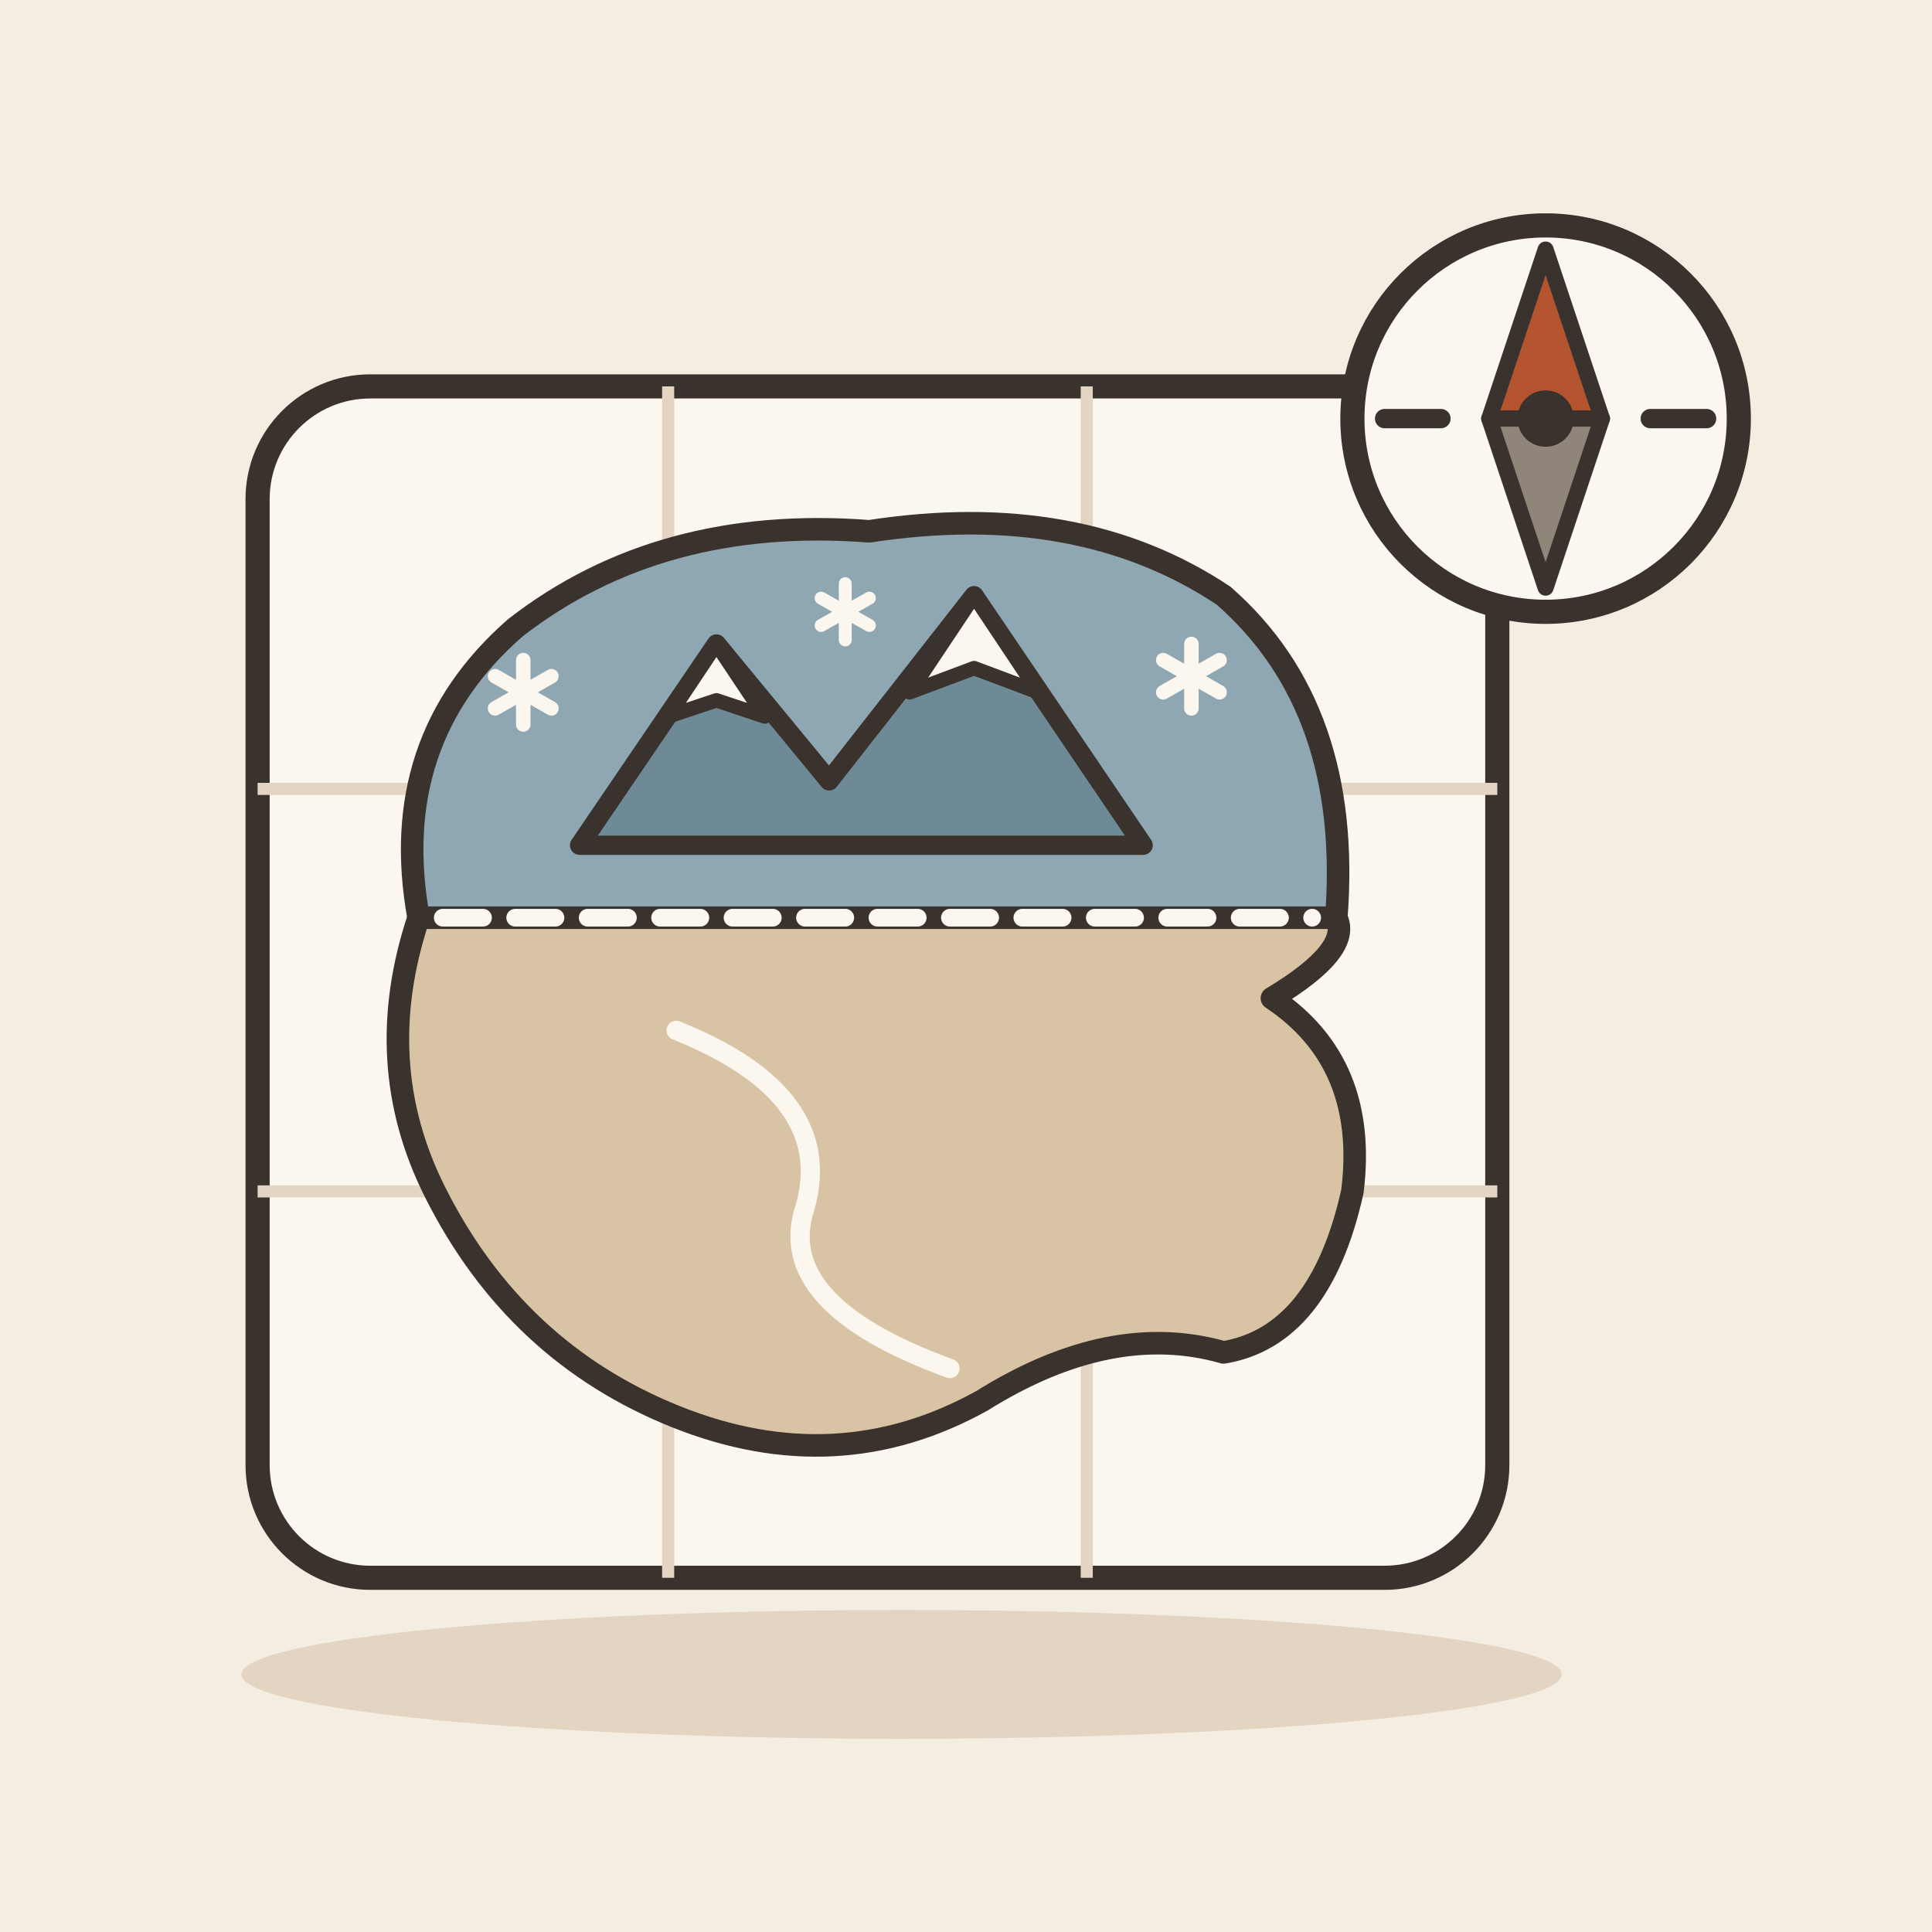
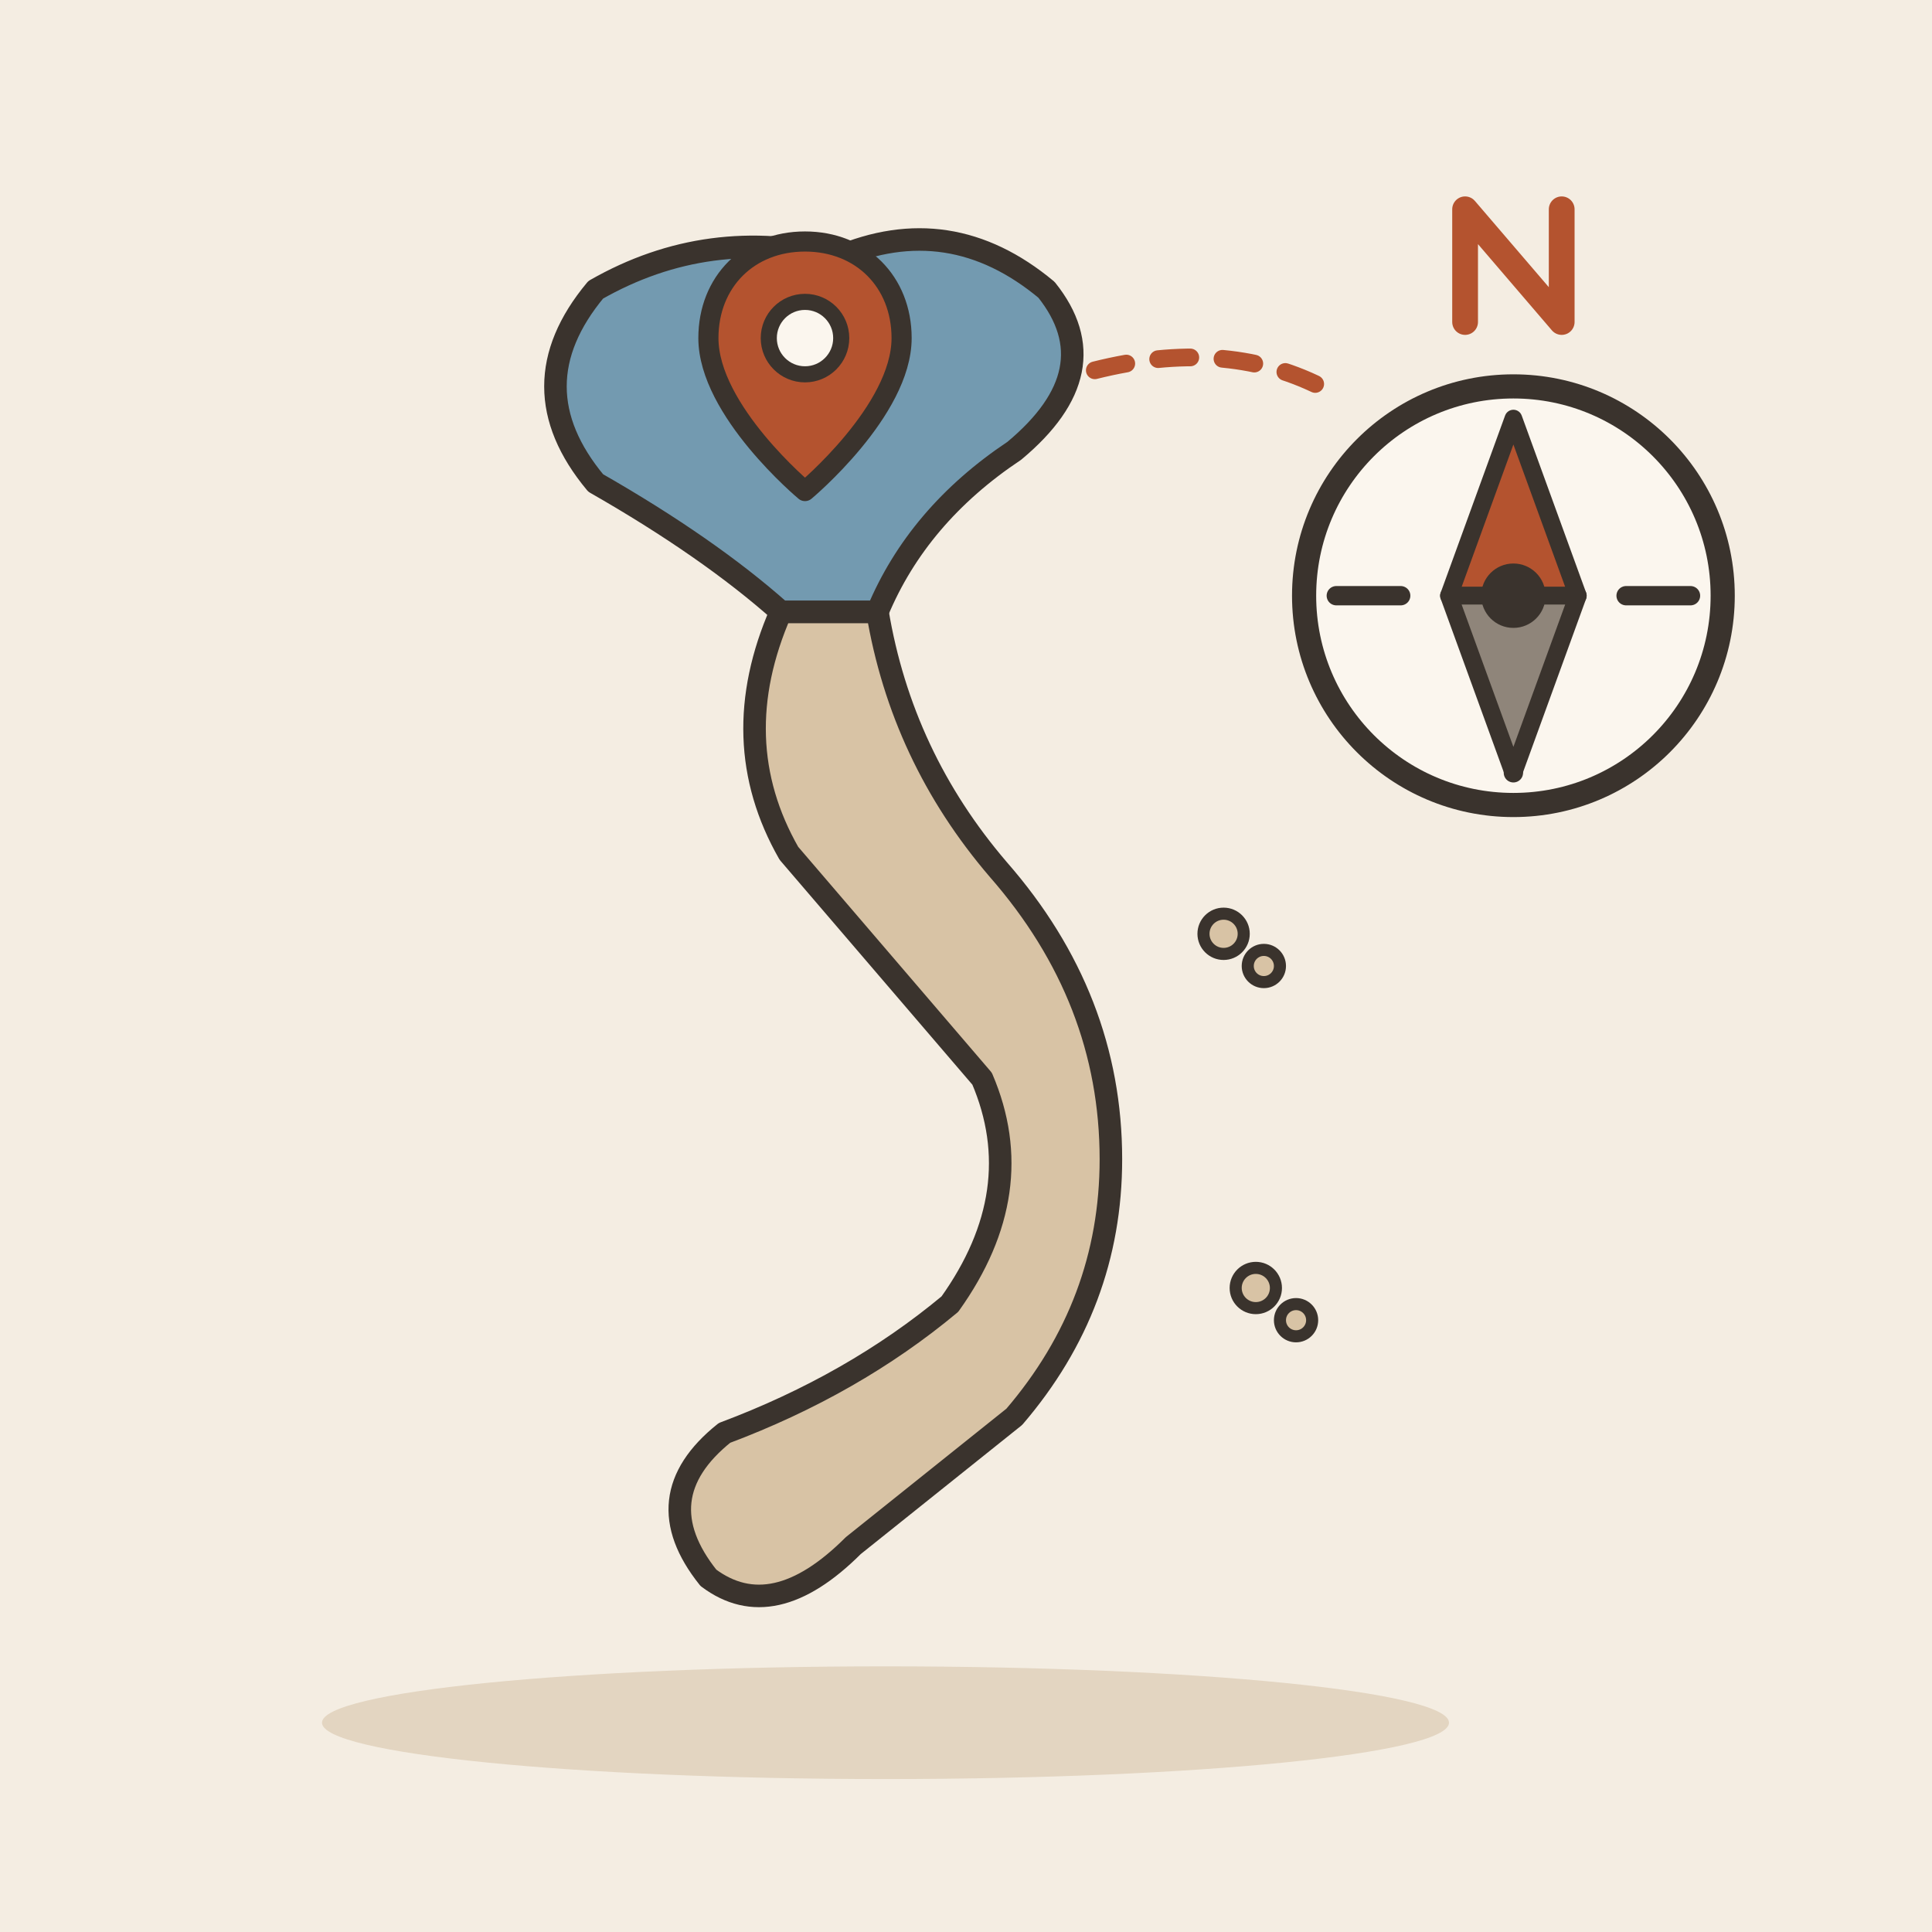
<svg xmlns="http://www.w3.org/2000/svg" viewBox="0 0 240 240" data-style="editorial">
  <rect width="240" height="240" fill="#F4EDE2" />
-   <ellipse cx="112" cy="208" rx="82" ry="8" fill="#E3D5C1" />
+   <ellipse cx="110" cy="214" rx="70" ry="7" fill="#E3D5C1" />
  <g>
-     <rect x="32" y="48" width="154" height="148" rx="14" fill="#FBF6EE" stroke="#3A332D" stroke-width="3" stroke-linejoin="round" />
-     <line x1="83" y1="48" x2="83" y2="196" stroke="#E3D5C1" stroke-width="1.5" />
-     <line x1="135" y1="48" x2="135" y2="196" stroke="#E3D5C1" stroke-width="1.5" />
-     <line x1="32" y1="98" x2="186" y2="98" stroke="#E3D5C1" stroke-width="1.5" />
-     <line x1="32" y1="148" x2="186" y2="148" stroke="#E3D5C1" stroke-width="1.5" />
-     <path d="M52 114Q46 132 54 148Q64 168 84 176Q104 184 122 174Q138 164 152 168Q164 166 168 148Q170 132 158 124Q168 118 166 114Z" fill="#D8C3A5" stroke="#3A332D" stroke-width="2.8" stroke-linecap="round" stroke-linejoin="round" />
-     <path d="M84 128Q104 136 100 150Q96 162 118 170" fill="none" stroke="#FBF6EE" stroke-width="2.4" stroke-linecap="round" />
-     <path d="M52 114Q48 92 64 78Q82 64 108 66Q134 62 152 74Q168 88 166 114Z" fill="#8FA7B3" stroke="#3A332D" stroke-width="2.8" stroke-linecap="round" stroke-linejoin="round" />
-     <line x1="55" y1="114" x2="163" y2="114" stroke="#FBF6EE" stroke-width="2.2" stroke-dasharray="5 4" stroke-linecap="round" />
-     <path d="M72 105L89 80L103 97L121 74L142 105Z" fill="#6F8A97" stroke="#3A332D" stroke-width="2.4" stroke-linecap="round" stroke-linejoin="round" />
-     <path d="M89 80L95 89L89 87L83 89Z" fill="#FBF6EE" stroke="#3A332D" stroke-width="1.8" stroke-linejoin="round" />
-     <path d="M121 74L129 86L121 83L113 86Z" fill="#FBF6EE" stroke="#3A332D" stroke-width="1.8" stroke-linejoin="round" />
-     <g transform="translate(65 86)">
-       <path d="M0 -4L0 4M-3.5 -2L3.5 2M-3.5 2L3.5 -2" stroke="#FBF6EE" stroke-width="1.8" stroke-linecap="round" />
-     </g>
-     <g transform="translate(148 84)">
-       <path d="M0 -4L0 4M-3.5 -2L3.5 2M-3.5 2L3.5 -2" stroke="#FBF6EE" stroke-width="1.8" stroke-linecap="round" />
-     </g>
-     <g transform="translate(105 76)">
-       <path d="M0 -3.5L0 3.5M-3 -1.7L3 1.7M-3 1.7L3 -1.7" stroke="#FBF6EE" stroke-width="1.6" stroke-linecap="round" />
-     </g>
+     <path d="M97 76Q90 92 98 106Q110 120 122 134Q128 148 118 162Q106 172 90 178Q80 186 88 196Q96 202 106 192Q116 184 126 176Q138 162 138 144Q138 124 124 108Q112 94 109 76Z" fill="#D8C3A5" stroke="#3A332D" stroke-width="2.8" stroke-linecap="round" stroke-linejoin="round" />
+     <path d="M74 36Q88 28 104 32Q118 26 130 36Q138 46 126 56Q114 64 109 76L97 76Q88 68 74 60Q64 48 74 36Z" fill="#739AB0" stroke="#3A332D" stroke-width="2.8" stroke-linecap="round" stroke-linejoin="round" />
+     <circle cx="152" cy="116" r="2.5" fill="#D8C3A5" stroke="#3A332D" stroke-width="1.5" />
+     <circle cx="157" cy="120" r="2" fill="#D8C3A5" stroke="#3A332D" stroke-width="1.5" />
+     <circle cx="156" cy="160" r="2.5" fill="#D8C3A5" stroke="#3A332D" stroke-width="1.5" />
+     <circle cx="161" cy="164" r="2" fill="#D8C3A5" stroke="#3A332D" stroke-width="1.5" />
+     <path d="M100 30C93 30 88 35 88 42C88 51 100 61 100 61C100 61 112 51 112 42C112 35 107 30 100 30Z" fill="#B4532F" stroke="#3A332D" stroke-width="2.5" stroke-linejoin="round" />
+     <circle cx="100" cy="42" r="4.5" fill="#FBF6EE" stroke="#3A332D" stroke-width="2" />
+     <path d="M136 46Q152 42 164 48" fill="none" stroke="#B4532F" stroke-width="2.2" stroke-dasharray="4 4" stroke-linecap="round" />
  </g>
  <g>
-     <circle cx="192" cy="52" r="24" fill="#FBF6EE" stroke="#3A332D" stroke-width="3" />
-     <path d="M212 52L205 52M192 72L192 65M172 52L179 52" stroke="#3A332D" stroke-width="2.4" stroke-linecap="round" />
-     <path d="M192 31L199 52L185 52Z" fill="#B4532F" stroke="#3A332D" stroke-width="2" stroke-linejoin="round" />
-     <path d="M192 73L199 52L185 52Z" fill="#8F857A" stroke="#3A332D" stroke-width="2" stroke-linejoin="round" />
-     <circle cx="192" cy="52" r="3.5" fill="#3A332D" />
+     <circle cx="188" cy="74" r="26" fill="#FBF6EE" stroke="#3A332D" stroke-width="3" />
+     <path d="M210 74L202 74M188 96L188 88M166 74L174 74" stroke="#3A332D" stroke-width="2.4" stroke-linecap="round" />
+     <path d="M188 52L196 74L180 74Z" fill="#B4532F" stroke="#3A332D" stroke-width="2.2" stroke-linejoin="round" />
+     <path d="M188 96L196 74L180 74Z" fill="#8F857A" stroke="#3A332D" stroke-width="2.2" stroke-linejoin="round" />
+     <circle cx="188" cy="74" r="4" fill="#3A332D" />
+     <path d="M182 40L182 26L194 40L194 26" fill="none" stroke="#B4532F" stroke-width="3.2" stroke-linecap="round" stroke-linejoin="round" />
  </g>
</svg>
